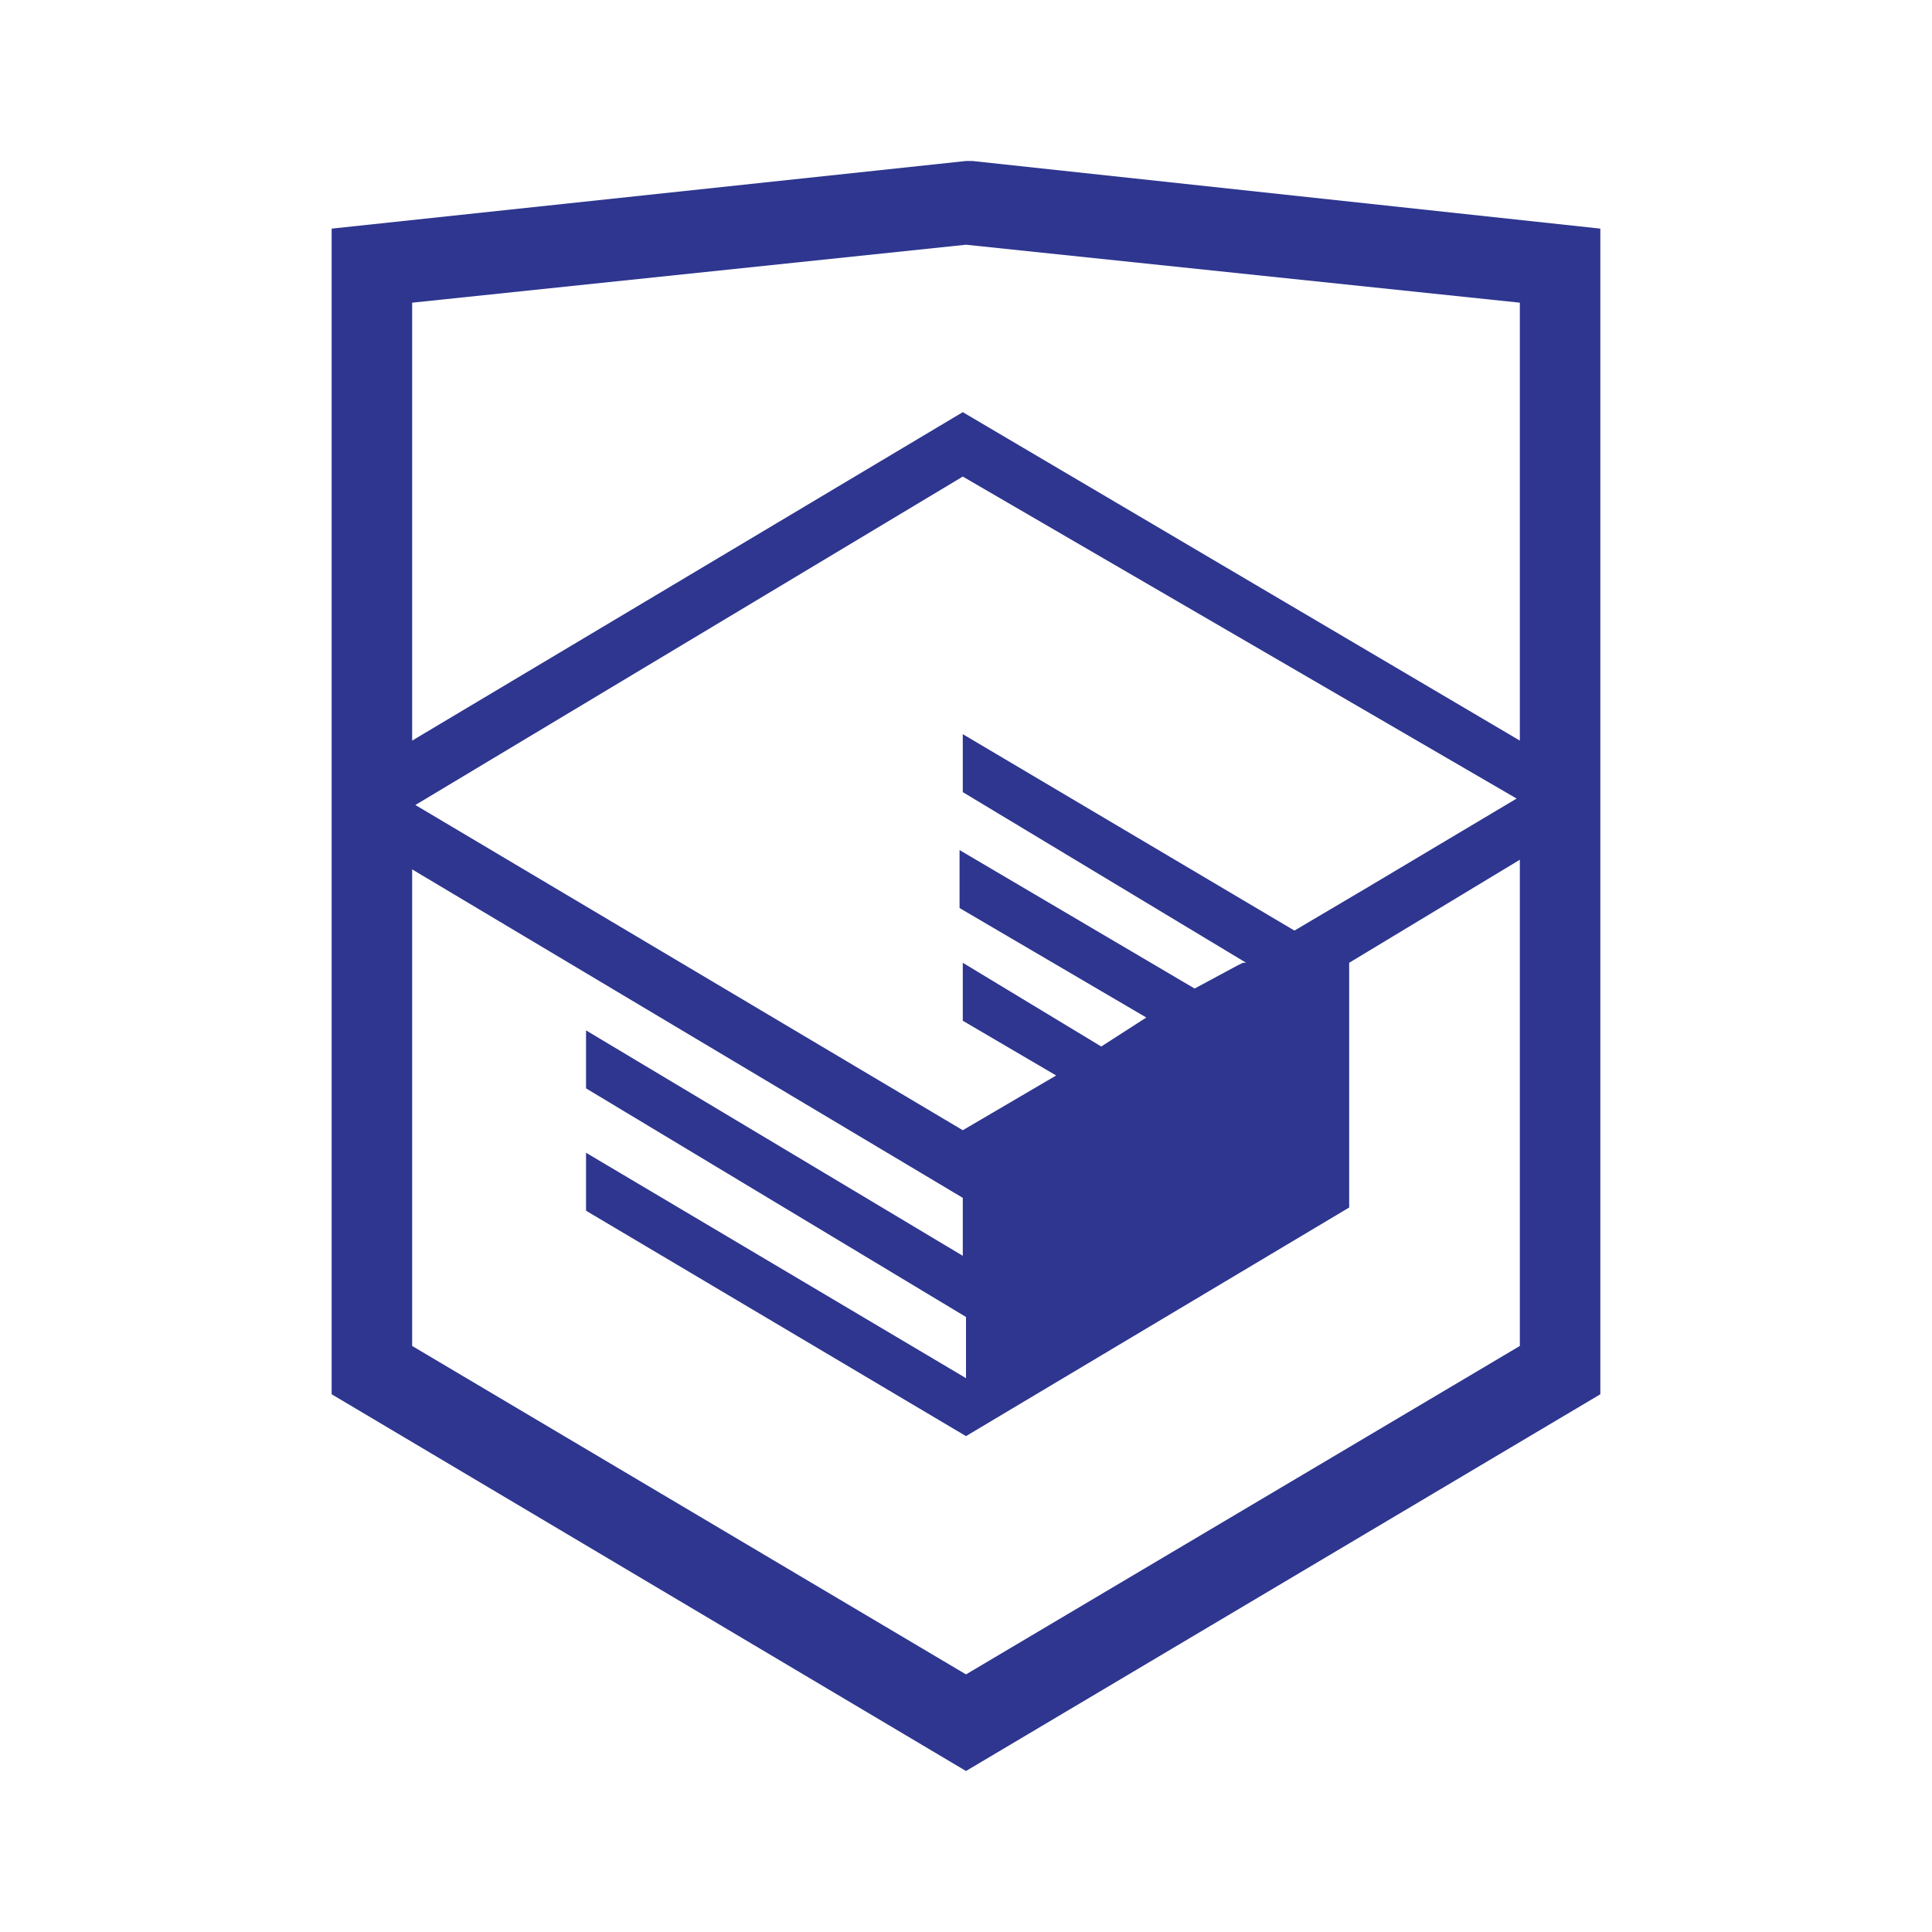
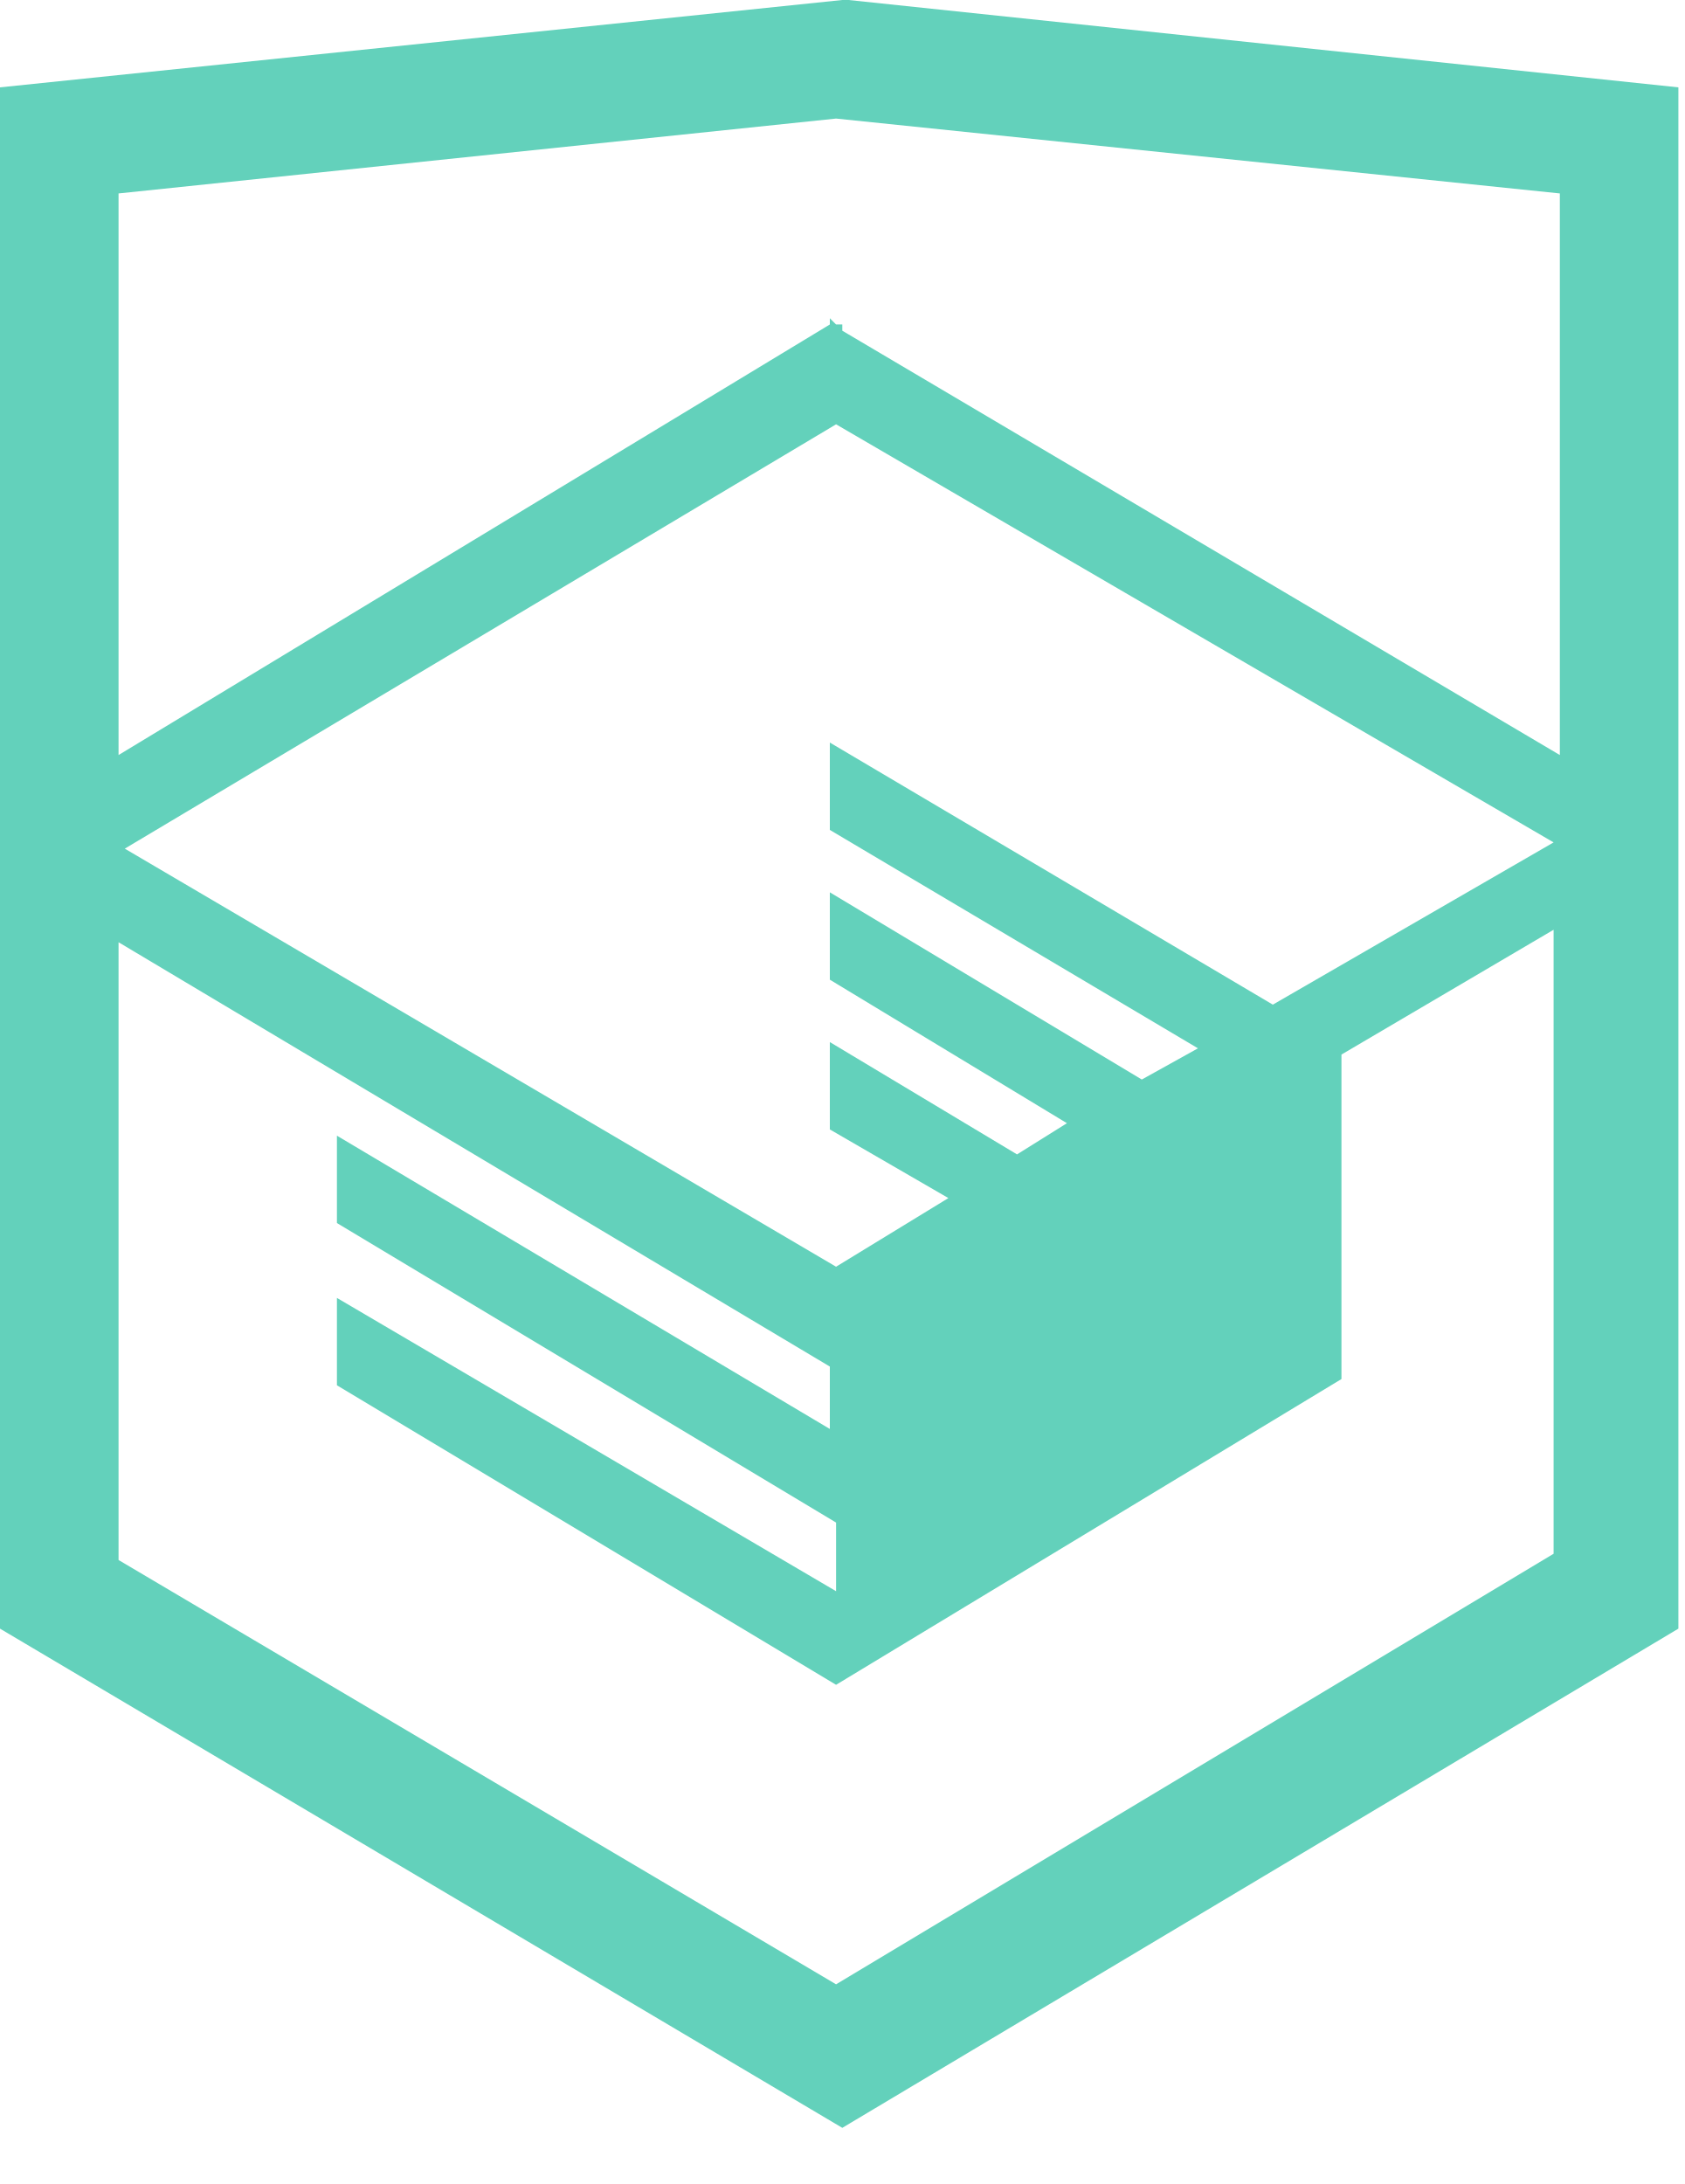
- <svg xmlns="http://www.w3.org/2000/svg" viewBox="0 0 60 60">
-   <path fill="#2E368F" d="M30.2 5h-.2l-19.7 2.1v36.2l19.7 11.7 19.7-11.7v-36.2l-19.5-2.1zm17 36.8l-17.2 10.2-17.2-10.2v-14.8l17.1 10.2v1.8l-11.7-7v1.8l11.8 7.1v1.9l-11.8-7v1.8l11.8 7 11.9-7.1v-7.6l5.3-3.2v15.1zm-.1-17l-4.7 2.8-2.2 1.3-10.3-6.1v1.8l8.8 5.3h-.1l-.2.1-1.3.7-7.3-4.3v1.8l5.8 3.4-1.4.9-4.3-2.6v1.8l2.9 1.7-2.9 1.7-17-10.1 17-10.2 17.2 10zm.1-1.8l-17.3-10.2-17.1 10.2v-13.6l17.2-1.8 17.2 1.8v13.6z" />
+ <svg xmlns="http://www.w3.org/2000/svg" width="27" height="35" viewBox="0 0 27 35" fill="none">
+   <path d="M13.6 0H13.5L0 1.4V26.1L13.5 34.1L26.9 26.1V1.4L13.6 0ZM25 12.1L13.5 5.3V5.2H13.4L13.3 5.1V5.2L1.9 12.1V3.1L13.4 1.9L25 3.1V12.1ZM13.4 6.8L24.9 13.5L20.4 16.1L13.3 11.9V13.3L19.2 16.8L18.3 17.3L13.3 14.3V15.7L17.1 18L16.3 18.5L13.3 16.7V18.1L15.2 19.2L13.4 20.3L2 13.6L13.4 6.8ZM1.9 15.1L13.3 21.9V22.9L5.4 18.2V19.6L13.4 24.4V25.5L5.4 20.8V22.2L13.4 27L21.5 22.1V16.9L24.9 14.9V24.9L13.4 31.8L1.9 25V15.1Z" fill="#63D1BB" />
</svg>
